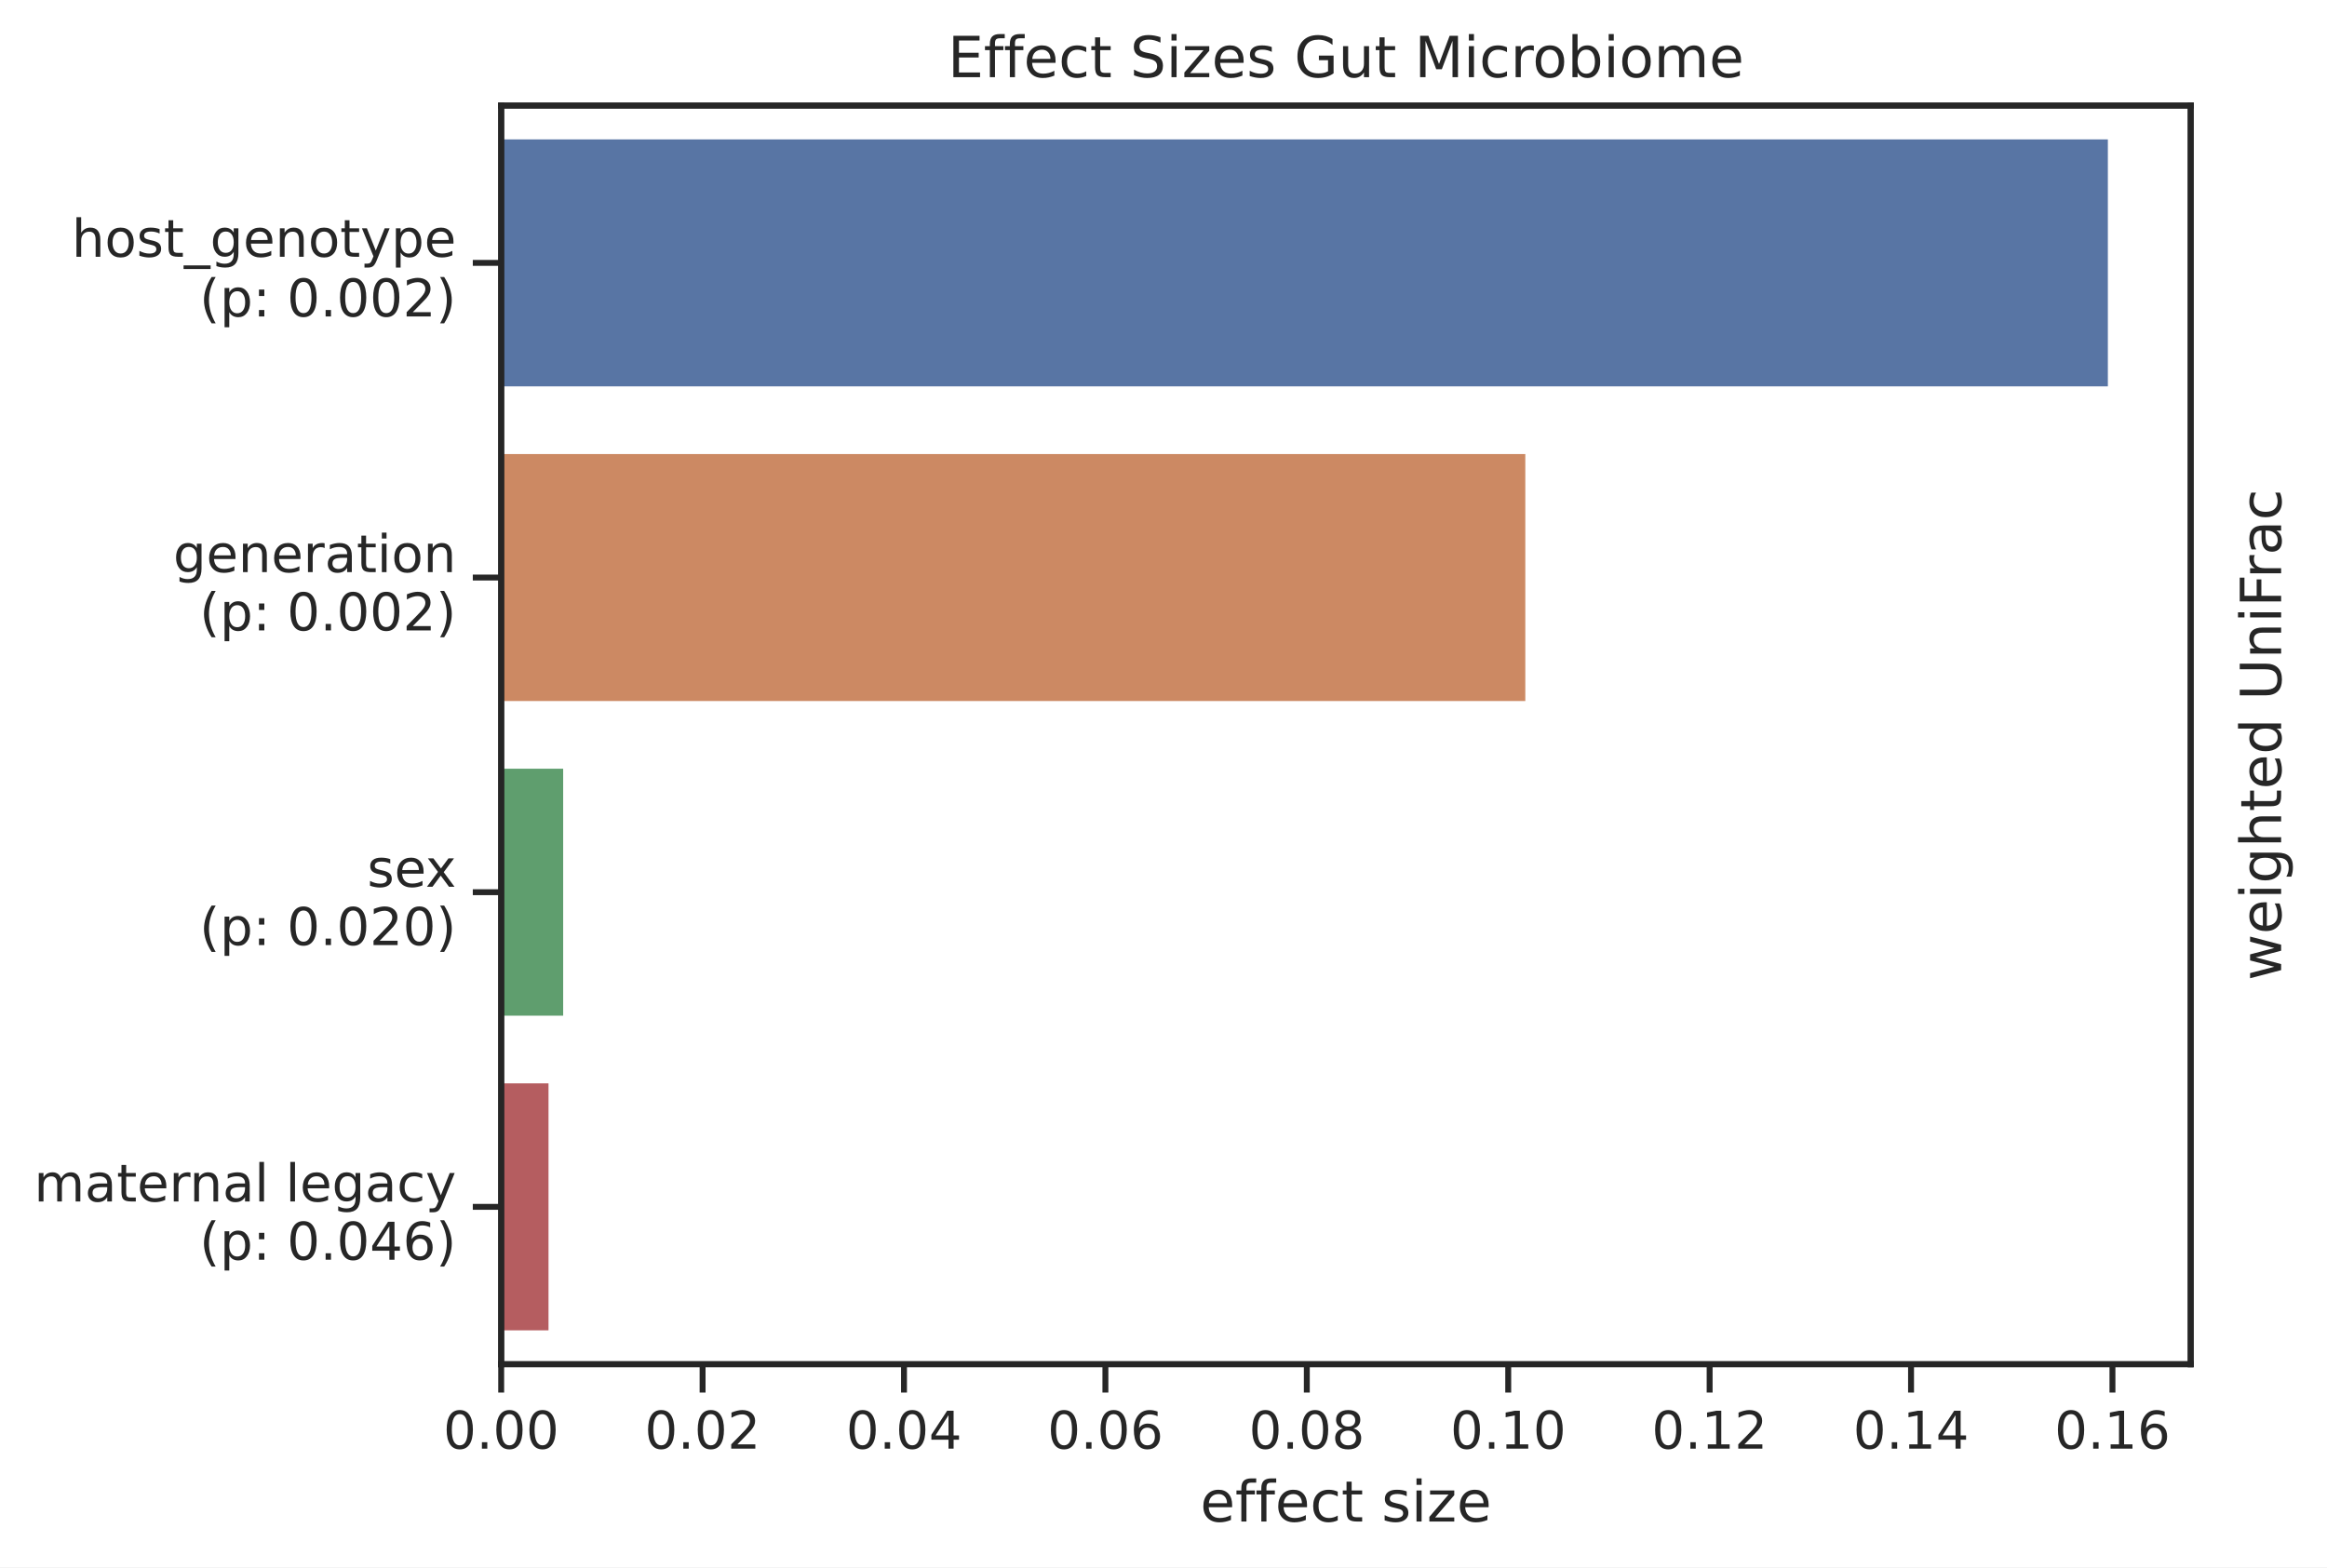
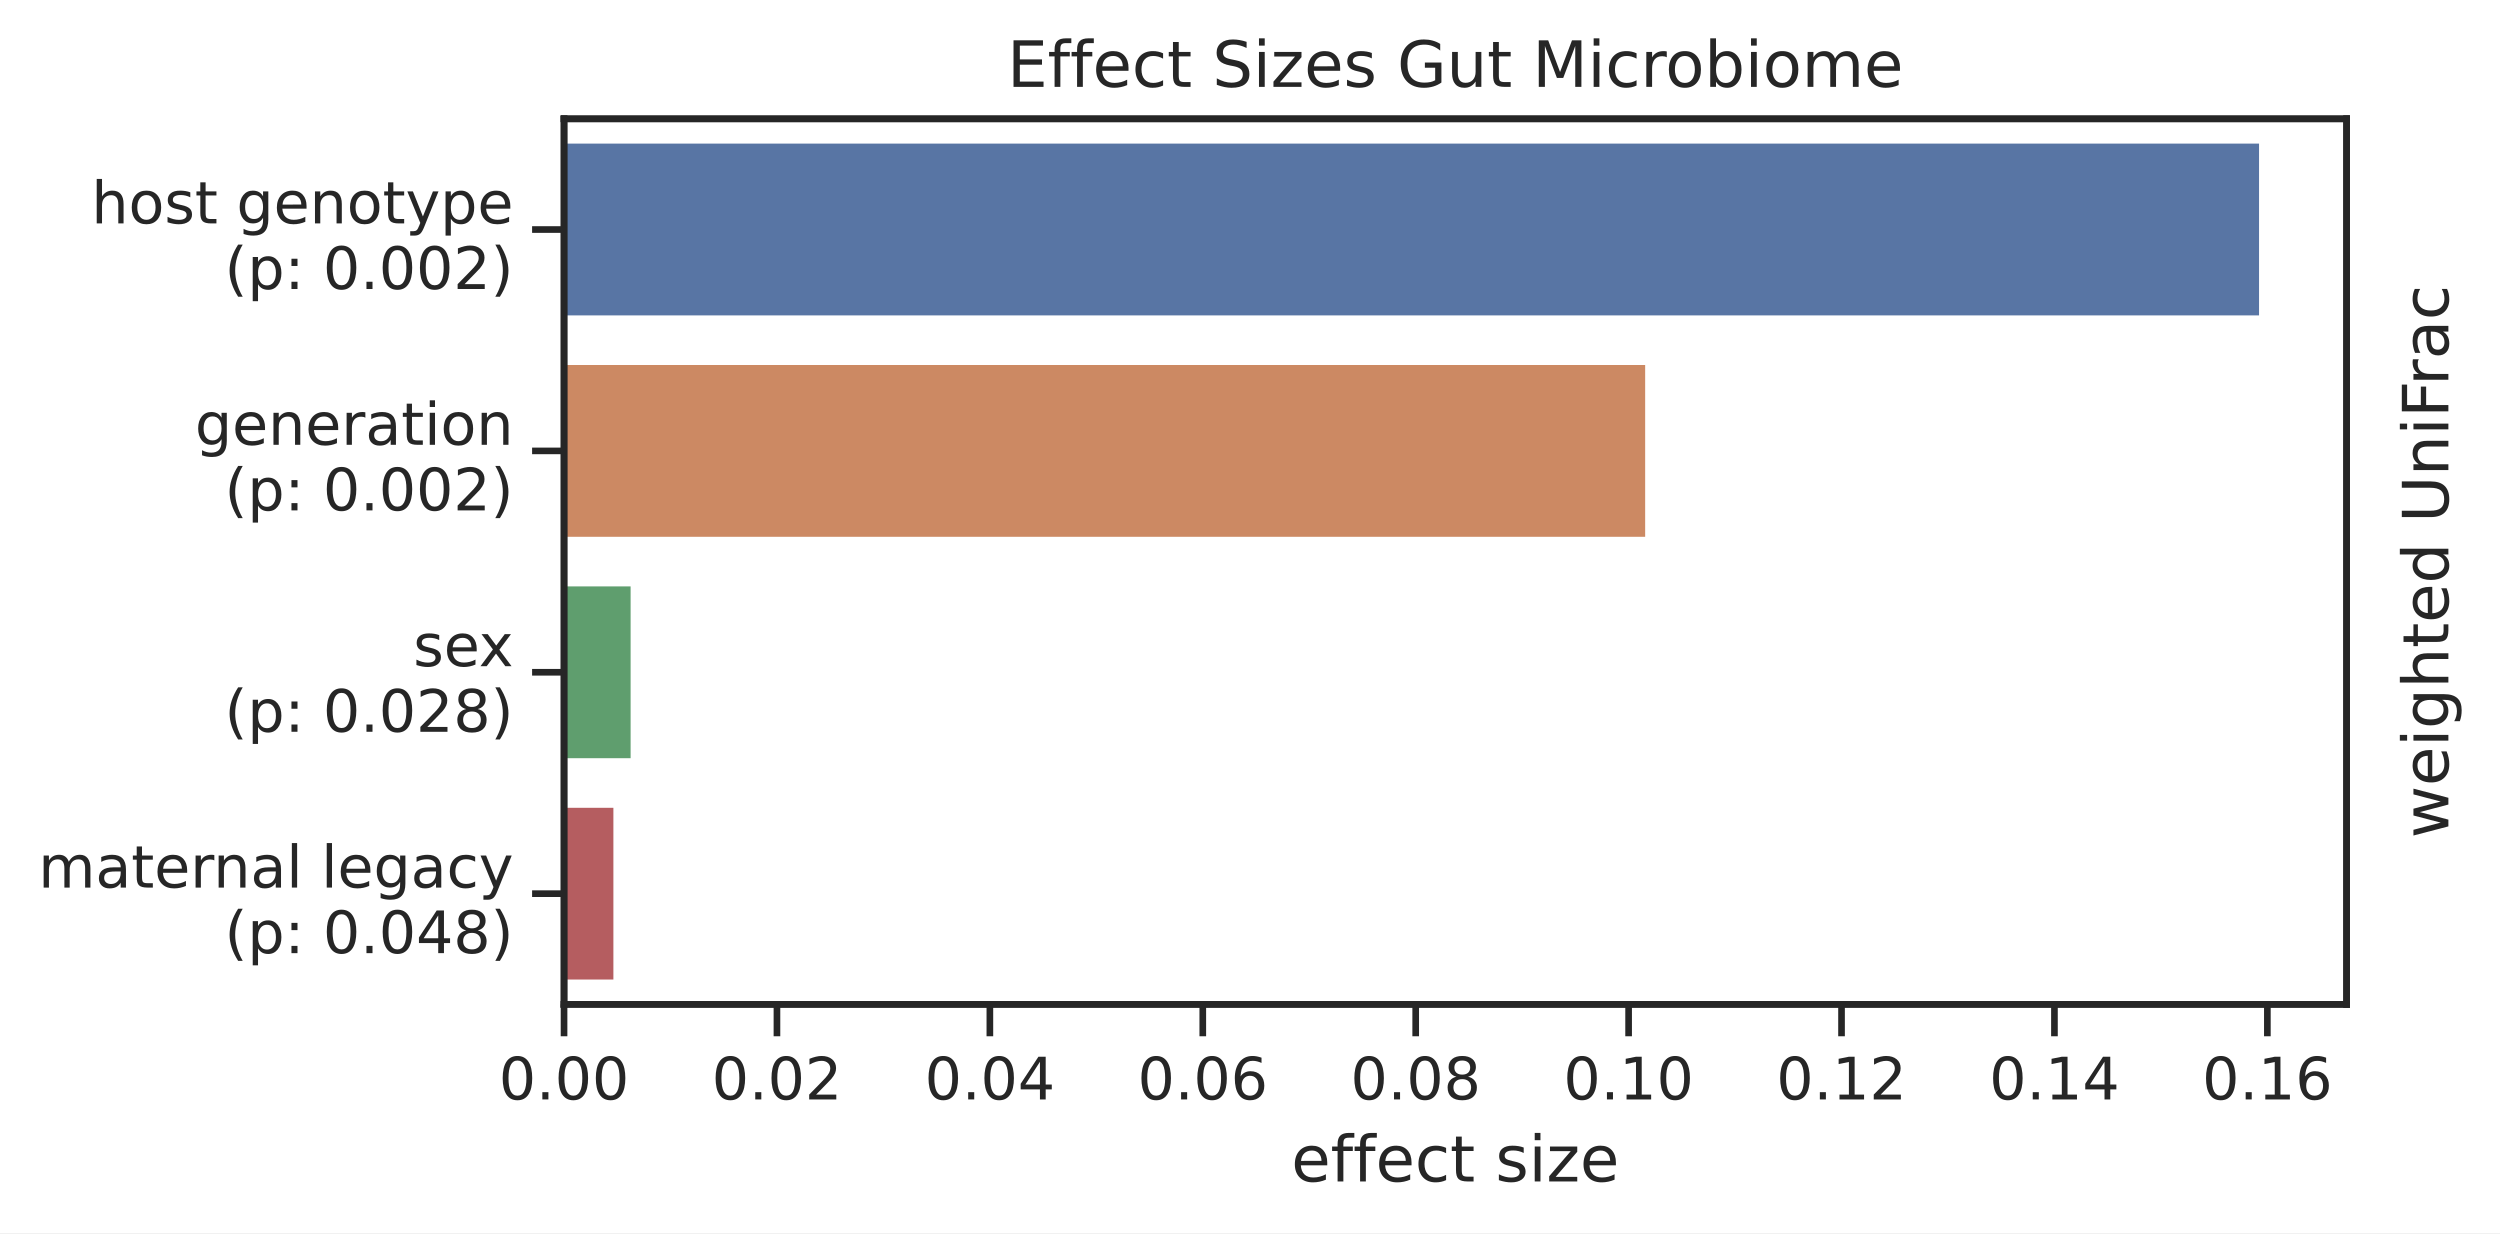
- <svg xmlns="http://www.w3.org/2000/svg" xmlns:xlink="http://www.w3.org/1999/xlink" width="491.871pt" height="331.39pt" viewBox="0 0 491.871 331.39" version="1.1">
+ <svg xmlns="http://www.w3.org/2000/svg" xmlns:xlink="http://www.w3.org/1999/xlink" width="469.551pt" height="231.598pt" viewBox="0 0 469.551 231.598" version="1.1">
  <defs>
    <style type="text/css">*{stroke-linejoin: round; stroke-linecap: butt}</style>
  </defs>
  <g id="figure_1">
    <g id="patch_1">
-       <path d="M 0 331.39  L 491.871 331.39  L 491.871 0  L 0 0  z " style="fill: #ffffff" />
+       <path d="M 0 231.598  L 469.551 231.598  L 469.551 -0  L 0 -0  z " style="fill: #ffffff" />
    </g>
    <g id="axes_1">
      <g id="patch_2">
-         <path d="M 105.938 288.43  L 463.058 288.43  L 463.058 22.318  L 105.938 22.318  z " style="fill: #ffffff" />
+         <path d="M 105.938 188.638  L 440.738 188.638  L 440.738 22.318  L 105.938 22.318  z " style="fill: #ffffff" />
      </g>
      <g id="matplotlib.axis_1">
        <g id="xtick_1">
          <g id="line2d_1">
            <defs>
-               <path id="m52e7304190" d="M 0 0  L 0 6  " style="stroke: #262626; stroke-width: 1.25" />
+               <path id="mc410440648" d="M 0 0  L 0 6  " style="stroke: #262626; stroke-width: 1.25" />
            </defs>
            <g>
-               <use xlink:href="#m52e7304190" x="105.938" y="288.43" style="fill: #262626; stroke: #262626; stroke-width: 1.25" />
+               <use xlink:href="#mc410440648" x="105.938" y="188.638" style="fill: #262626; stroke: #262626; stroke-width: 1.25" />
            </g>
          </g>
          <g id="text_1">
-             <g style="fill: #262626" transform="translate(93.69141 306.2884)scale(0.11 -0.11)">
+             <g style="fill: #262626" transform="translate(93.69141 206.4964)scale(0.11 -0.11)">
              <defs>
                <path id="DejaVuSans-30" d="M 2034 4250  Q 1547 4250 1301 3770  Q 1056 3291 1056 2328  Q 1056 1369 1301 889  Q 1547 409 2034 409  Q 2525 409 2770 889  Q 3016 1369 3016 2328  Q 3016 3291 2770 3770  Q 2525 4250 2034 4250  z M 2034 4750  Q 2819 4750 3233 4129  Q 3647 3509 3647 2328  Q 3647 1150 3233 529  Q 2819 -91 2034 -91  Q 1250 -91 836 529  Q 422 1150 422 2328  Q 422 3509 836 4129  Q 1250 4750 2034 4750  z " transform="scale(0.015625)" />
                <path id="DejaVuSans-2e" d="M 684 794  L 1344 794  L 1344 0  L 684 0  L 684 794  z " transform="scale(0.015625)" />
              </defs>
              <use xlink:href="#DejaVuSans-30" />
              <use xlink:href="#DejaVuSans-2e" x="63.623" />
              <use xlink:href="#DejaVuSans-30" x="95.41" />
              <use xlink:href="#DejaVuSans-30" x="159.033" />
            </g>
          </g>
        </g>
        <g id="xtick_2">
          <g id="line2d_2">
            <g>
-               <use xlink:href="#m52e7304190" x="148.51" y="288.43" style="fill: #262626; stroke: #262626; stroke-width: 1.25" />
+               <use xlink:href="#mc410440648" x="145.927" y="188.638" style="fill: #262626; stroke: #262626; stroke-width: 1.25" />
            </g>
          </g>
          <g id="text_2">
-             <g style="fill: #262626" transform="translate(136.2644 306.2884)scale(0.11 -0.11)">
+             <g style="fill: #262626" transform="translate(133.6812 206.4964)scale(0.11 -0.11)">
              <defs>
                <path id="DejaVuSans-32" d="M 1228 531  L 3431 531  L 3431 0  L 469 0  L 469 531  Q 828 903 1448 1529  Q 2069 2156 2228 2338  Q 2531 2678 2651 2914  Q 2772 3150 2772 3378  Q 2772 3750 2511 3984  Q 2250 4219 1831 4219  Q 1534 4219 1204 4116  Q 875 4013 500 3803  L 500 4441  Q 881 4594 1212 4672  Q 1544 4750 1819 4750  Q 2544 4750 2975 4387  Q 3406 4025 3406 3419  Q 3406 3131 3298 2873  Q 3191 2616 2906 2266  Q 2828 2175 2409 1742  Q 1991 1309 1228 531  z " transform="scale(0.015625)" />
              </defs>
              <use xlink:href="#DejaVuSans-30" />
              <use xlink:href="#DejaVuSans-2e" x="63.623" />
              <use xlink:href="#DejaVuSans-30" x="95.41" />
              <use xlink:href="#DejaVuSans-32" x="159.033" />
            </g>
          </g>
        </g>
        <g id="xtick_3">
          <g id="line2d_3">
            <g>
-               <use xlink:href="#m52e7304190" x="191.083" y="288.43" style="fill: #262626; stroke: #262626; stroke-width: 1.25" />
+               <use xlink:href="#mc410440648" x="185.917" y="188.638" style="fill: #262626; stroke: #262626; stroke-width: 1.25" />
            </g>
          </g>
          <g id="text_3">
-             <g style="fill: #262626" transform="translate(178.8374 306.2884)scale(0.11 -0.11)">
+             <g style="fill: #262626" transform="translate(173.6711 206.4964)scale(0.11 -0.11)">
              <defs>
                <path id="DejaVuSans-34" d="M 2419 4116  L 825 1625  L 2419 1625  L 2419 4116  z M 2253 4666  L 3047 4666  L 3047 1625  L 3713 1625  L 3713 1100  L 3047 1100  L 3047 0  L 2419 0  L 2419 1100  L 313 1100  L 313 1709  L 2253 4666  z " transform="scale(0.015625)" />
              </defs>
              <use xlink:href="#DejaVuSans-30" />
              <use xlink:href="#DejaVuSans-2e" x="63.623" />
              <use xlink:href="#DejaVuSans-30" x="95.41" />
              <use xlink:href="#DejaVuSans-34" x="159.033" />
            </g>
          </g>
        </g>
        <g id="xtick_4">
          <g id="line2d_4">
            <g>
-               <use xlink:href="#m52e7304190" x="233.656" y="288.43" style="fill: #262626; stroke: #262626; stroke-width: 1.25" />
+               <use xlink:href="#mc410440648" x="225.907" y="188.638" style="fill: #262626; stroke: #262626; stroke-width: 1.25" />
            </g>
          </g>
          <g id="text_4">
-             <g style="fill: #262626" transform="translate(221.4103 306.2884)scale(0.11 -0.11)">
+             <g style="fill: #262626" transform="translate(213.6609 206.4964)scale(0.11 -0.11)">
              <defs>
                <path id="DejaVuSans-36" d="M 2113 2584  Q 1688 2584 1439 2293  Q 1191 2003 1191 1497  Q 1191 994 1439 701  Q 1688 409 2113 409  Q 2538 409 2786 701  Q 3034 994 3034 1497  Q 3034 2003 2786 2293  Q 2538 2584 2113 2584  z M 3366 4563  L 3366 3988  Q 3128 4100 2886 4159  Q 2644 4219 2406 4219  Q 1781 4219 1451 3797  Q 1122 3375 1075 2522  Q 1259 2794 1537 2939  Q 1816 3084 2150 3084  Q 2853 3084 3261 2657  Q 3669 2231 3669 1497  Q 3669 778 3244 343  Q 2819 -91 2113 -91  Q 1303 -91 875 529  Q 447 1150 447 2328  Q 447 3434 972 4092  Q 1497 4750 2381 4750  Q 2619 4750 2861 4703  Q 3103 4656 3366 4563  z " transform="scale(0.015625)" />
              </defs>
              <use xlink:href="#DejaVuSans-30" />
              <use xlink:href="#DejaVuSans-2e" x="63.623" />
              <use xlink:href="#DejaVuSans-30" x="95.41" />
              <use xlink:href="#DejaVuSans-36" x="159.033" />
            </g>
          </g>
        </g>
        <g id="xtick_5">
          <g id="line2d_5">
            <g>
-               <use xlink:href="#m52e7304190" x="276.229" y="288.43" style="fill: #262626; stroke: #262626; stroke-width: 1.25" />
+               <use xlink:href="#mc410440648" x="265.897" y="188.638" style="fill: #262626; stroke: #262626; stroke-width: 1.25" />
            </g>
          </g>
          <g id="text_5">
-             <g style="fill: #262626" transform="translate(263.9833 306.2884)scale(0.11 -0.11)">
+             <g style="fill: #262626" transform="translate(253.6508 206.4964)scale(0.11 -0.11)">
              <defs>
                <path id="DejaVuSans-38" d="M 2034 2216  Q 1584 2216 1326 1975  Q 1069 1734 1069 1313  Q 1069 891 1326 650  Q 1584 409 2034 409  Q 2484 409 2743 651  Q 3003 894 3003 1313  Q 3003 1734 2745 1975  Q 2488 2216 2034 2216  z M 1403 2484  Q 997 2584 770 2862  Q 544 3141 544 3541  Q 544 4100 942 4425  Q 1341 4750 2034 4750  Q 2731 4750 3128 4425  Q 3525 4100 3525 3541  Q 3525 3141 3298 2862  Q 3072 2584 2669 2484  Q 3125 2378 3379 2068  Q 3634 1759 3634 1313  Q 3634 634 3220 271  Q 2806 -91 2034 -91  Q 1263 -91 848 271  Q 434 634 434 1313  Q 434 1759 690 2068  Q 947 2378 1403 2484  z M 1172 3481  Q 1172 3119 1398 2916  Q 1625 2713 2034 2713  Q 2441 2713 2670 2916  Q 2900 3119 2900 3481  Q 2900 3844 2670 4047  Q 2441 4250 2034 4250  Q 1625 4250 1398 4047  Q 1172 3844 1172 3481  z " transform="scale(0.015625)" />
              </defs>
              <use xlink:href="#DejaVuSans-30" />
              <use xlink:href="#DejaVuSans-2e" x="63.623" />
              <use xlink:href="#DejaVuSans-30" x="95.41" />
              <use xlink:href="#DejaVuSans-38" x="159.033" />
            </g>
          </g>
        </g>
        <g id="xtick_6">
          <g id="line2d_6">
            <g>
-               <use xlink:href="#m52e7304190" x="318.802" y="288.43" style="fill: #262626; stroke: #262626; stroke-width: 1.25" />
+               <use xlink:href="#mc410440648" x="305.887" y="188.638" style="fill: #262626; stroke: #262626; stroke-width: 1.25" />
            </g>
          </g>
          <g id="text_6">
-             <g style="fill: #262626" transform="translate(306.5563 306.2884)scale(0.11 -0.11)">
+             <g style="fill: #262626" transform="translate(293.6406 206.4964)scale(0.11 -0.11)">
              <defs>
                <path id="DejaVuSans-31" d="M 794 531  L 1825 531  L 1825 4091  L 703 3866  L 703 4441  L 1819 4666  L 2450 4666  L 2450 531  L 3481 531  L 3481 0  L 794 0  L 794 531  z " transform="scale(0.015625)" />
              </defs>
              <use xlink:href="#DejaVuSans-30" />
              <use xlink:href="#DejaVuSans-2e" x="63.623" />
              <use xlink:href="#DejaVuSans-31" x="95.41" />
              <use xlink:href="#DejaVuSans-30" x="159.033" />
            </g>
          </g>
        </g>
        <g id="xtick_7">
          <g id="line2d_7">
            <g>
-               <use xlink:href="#m52e7304190" x="361.375" y="288.43" style="fill: #262626; stroke: #262626; stroke-width: 1.25" />
+               <use xlink:href="#mc410440648" x="345.877" y="188.638" style="fill: #262626; stroke: #262626; stroke-width: 1.25" />
            </g>
          </g>
          <g id="text_7">
-             <g style="fill: #262626" transform="translate(349.1293 306.2884)scale(0.11 -0.11)">
+             <g style="fill: #262626" transform="translate(333.6305 206.4964)scale(0.11 -0.11)">
              <use xlink:href="#DejaVuSans-30" />
              <use xlink:href="#DejaVuSans-2e" x="63.623" />
              <use xlink:href="#DejaVuSans-31" x="95.41" />
              <use xlink:href="#DejaVuSans-32" x="159.033" />
            </g>
          </g>
        </g>
        <g id="xtick_8">
          <g id="line2d_8">
            <g>
-               <use xlink:href="#m52e7304190" x="403.948" y="288.43" style="fill: #262626; stroke: #262626; stroke-width: 1.25" />
+               <use xlink:href="#mc410440648" x="385.866" y="188.638" style="fill: #262626; stroke: #262626; stroke-width: 1.25" />
            </g>
          </g>
          <g id="text_8">
-             <g style="fill: #262626" transform="translate(391.7022 306.2884)scale(0.11 -0.11)">
+             <g style="fill: #262626" transform="translate(373.6203 206.4964)scale(0.11 -0.11)">
              <use xlink:href="#DejaVuSans-30" />
              <use xlink:href="#DejaVuSans-2e" x="63.623" />
              <use xlink:href="#DejaVuSans-31" x="95.41" />
              <use xlink:href="#DejaVuSans-34" x="159.033" />
            </g>
          </g>
        </g>
        <g id="xtick_9">
          <g id="line2d_9">
            <g>
-               <use xlink:href="#m52e7304190" x="446.521" y="288.43" style="fill: #262626; stroke: #262626; stroke-width: 1.25" />
+               <use xlink:href="#mc410440648" x="425.856" y="188.638" style="fill: #262626; stroke: #262626; stroke-width: 1.25" />
            </g>
          </g>
          <g id="text_9">
-             <g style="fill: #262626" transform="translate(434.2752 306.2884)scale(0.11 -0.11)">
+             <g style="fill: #262626" transform="translate(413.6102 206.4964)scale(0.11 -0.11)">
              <use xlink:href="#DejaVuSans-30" />
              <use xlink:href="#DejaVuSans-2e" x="63.623" />
              <use xlink:href="#DejaVuSans-31" x="95.41" />
              <use xlink:href="#DejaVuSans-36" x="159.033" />
            </g>
          </g>
        </g>
        <g id="text_10">
-           <g style="fill: #262626" transform="translate(253.6978 321.6942)scale(0.12 -0.12)">
+           <g style="fill: #262626" transform="translate(242.5378 221.9022)scale(0.12 -0.12)">
            <defs>
              <path id="DejaVuSans-65" d="M 3597 1894  L 3597 1613  L 953 1613  Q 991 1019 1311 708  Q 1631 397 2203 397  Q 2534 397 2845 478  Q 3156 559 3463 722  L 3463 178  Q 3153 47 2828 -22  Q 2503 -91 2169 -91  Q 1331 -91 842 396  Q 353 884 353 1716  Q 353 2575 817 3079  Q 1281 3584 2069 3584  Q 2775 3584 3186 3129  Q 3597 2675 3597 1894  z M 3022 2063  Q 3016 2534 2758 2815  Q 2500 3097 2075 3097  Q 1594 3097 1305 2825  Q 1016 2553 972 2059  L 3022 2063  z " transform="scale(0.015625)" />
              <path id="DejaVuSans-66" d="M 2375 4863  L 2375 4384  L 1825 4384  Q 1516 4384 1395 4259  Q 1275 4134 1275 3809  L 1275 3500  L 2222 3500  L 2222 3053  L 1275 3053  L 1275 0  L 697 0  L 697 3053  L 147 3053  L 147 3500  L 697 3500  L 697 3744  Q 697 4328 969 4595  Q 1241 4863 1831 4863  L 2375 4863  z " transform="scale(0.015625)" />
              <path id="DejaVuSans-63" d="M 3122 3366  L 3122 2828  Q 2878 2963 2633 3030  Q 2388 3097 2138 3097  Q 1578 3097 1268 2742  Q 959 2388 959 1747  Q 959 1106 1268 751  Q 1578 397 2138 397  Q 2388 397 2633 464  Q 2878 531 3122 666  L 3122 134  Q 2881 22 2623 -34  Q 2366 -91 2075 -91  Q 1284 -91 818 406  Q 353 903 353 1747  Q 353 2603 823 3093  Q 1294 3584 2113 3584  Q 2378 3584 2631 3529  Q 2884 3475 3122 3366  z " transform="scale(0.015625)" />
              <path id="DejaVuSans-74" d="M 1172 4494  L 1172 3500  L 2356 3500  L 2356 3053  L 1172 3053  L 1172 1153  Q 1172 725 1289 603  Q 1406 481 1766 481  L 2356 481  L 2356 0  L 1766 0  Q 1100 0 847 248  Q 594 497 594 1153  L 594 3053  L 172 3053  L 172 3500  L 594 3500  L 594 4494  L 1172 4494  z " transform="scale(0.015625)" />
              <path id="DejaVuSans-20" transform="scale(0.015625)" />
              <path id="DejaVuSans-73" d="M 2834 3397  L 2834 2853  Q 2591 2978 2328 3040  Q 2066 3103 1784 3103  Q 1356 3103 1142 2972  Q 928 2841 928 2578  Q 928 2378 1081 2264  Q 1234 2150 1697 2047  L 1894 2003  Q 2506 1872 2764 1633  Q 3022 1394 3022 966  Q 3022 478 2636 193  Q 2250 -91 1575 -91  Q 1294 -91 989 -36  Q 684 19 347 128  L 347 722  Q 666 556 975 473  Q 1284 391 1588 391  Q 1994 391 2212 530  Q 2431 669 2431 922  Q 2431 1156 2273 1281  Q 2116 1406 1581 1522  L 1381 1569  Q 847 1681 609 1914  Q 372 2147 372 2553  Q 372 3047 722 3315  Q 1072 3584 1716 3584  Q 2034 3584 2315 3537  Q 2597 3491 2834 3397  z " transform="scale(0.015625)" />
              <path id="DejaVuSans-69" d="M 603 3500  L 1178 3500  L 1178 0  L 603 0  L 603 3500  z M 603 4863  L 1178 4863  L 1178 4134  L 603 4134  L 603 4863  z " transform="scale(0.015625)" />
              <path id="DejaVuSans-7a" d="M 353 3500  L 3084 3500  L 3084 2975  L 922 459  L 3084 459  L 3084 0  L 275 0  L 275 525  L 2438 3041  L 353 3041  L 353 3500  z " transform="scale(0.015625)" />
            </defs>
            <use xlink:href="#DejaVuSans-65" />
            <use xlink:href="#DejaVuSans-66" x="61.523" />
            <use xlink:href="#DejaVuSans-66" x="96.729" />
            <use xlink:href="#DejaVuSans-65" x="131.934" />
            <use xlink:href="#DejaVuSans-63" x="193.457" />
            <use xlink:href="#DejaVuSans-74" x="248.438" />
            <use xlink:href="#DejaVuSans-20" x="287.646" />
            <use xlink:href="#DejaVuSans-73" x="319.434" />
            <use xlink:href="#DejaVuSans-69" x="371.533" />
            <use xlink:href="#DejaVuSans-7a" x="399.316" />
            <use xlink:href="#DejaVuSans-65" x="451.807" />
          </g>
        </g>
      </g>
      <g id="matplotlib.axis_2">
        <g id="ytick_1">
          <g id="line2d_10">
            <defs>
-               <path id="me3b81d785f" d="M 0 0  L -6 0  " style="stroke: #262626; stroke-width: 1.25" />
+               <path id="mcc840359fb" d="M 0 0  L -6 0  " style="stroke: #262626; stroke-width: 1.25" />
            </defs>
            <g>
-               <use xlink:href="#me3b81d785f" x="105.938" y="55.582" style="fill: #262626; stroke: #262626; stroke-width: 1.25" />
+               <use xlink:href="#mcc840359fb" x="105.938" y="43.108" style="fill: #262626; stroke: #262626; stroke-width: 1.25" />
            </g>
          </g>
          <g id="text_11">
-             <g style="fill: #262626" transform="translate(15.16469 54.28533)scale(0.11 -0.11)">
+             <g style="fill: #262626" transform="translate(17.16875 41.9643)scale(0.11 -0.11)">
              <defs>
                <path id="DejaVuSans-68" d="M 3513 2113  L 3513 0  L 2938 0  L 2938 2094  Q 2938 2591 2744 2837  Q 2550 3084 2163 3084  Q 1697 3084 1428 2787  Q 1159 2491 1159 1978  L 1159 0  L 581 0  L 581 4863  L 1159 4863  L 1159 2956  Q 1366 3272 1645 3428  Q 1925 3584 2291 3584  Q 2894 3584 3203 3211  Q 3513 2838 3513 2113  z " transform="scale(0.015625)" />
                <path id="DejaVuSans-6f" d="M 1959 3097  Q 1497 3097 1228 2736  Q 959 2375 959 1747  Q 959 1119 1226 758  Q 1494 397 1959 397  Q 2419 397 2687 759  Q 2956 1122 2956 1747  Q 2956 2369 2687 2733  Q 2419 3097 1959 3097  z M 1959 3584  Q 2709 3584 3137 3096  Q 3566 2609 3566 1747  Q 3566 888 3137 398  Q 2709 -91 1959 -91  Q 1206 -91 779 398  Q 353 888 353 1747  Q 353 2609 779 3096  Q 1206 3584 1959 3584  z " transform="scale(0.015625)" />
-                 <path id="DejaVuSans-5f" d="M 3263 -1063  L 3263 -1509  L -63 -1509  L -63 -1063  L 3263 -1063  z " transform="scale(0.015625)" />
                <path id="DejaVuSans-67" d="M 2906 1791  Q 2906 2416 2648 2759  Q 2391 3103 1925 3103  Q 1463 3103 1205 2759  Q 947 2416 947 1791  Q 947 1169 1205 825  Q 1463 481 1925 481  Q 2391 481 2648 825  Q 2906 1169 2906 1791  z M 3481 434  Q 3481 -459 3084 -895  Q 2688 -1331 1869 -1331  Q 1566 -1331 1297 -1286  Q 1028 -1241 775 -1147  L 775 -588  Q 1028 -725 1275 -790  Q 1522 -856 1778 -856  Q 2344 -856 2625 -561  Q 2906 -266 2906 331  L 2906 616  Q 2728 306 2450 153  Q 2172 0 1784 0  Q 1141 0 747 490  Q 353 981 353 1791  Q 353 2603 747 3093  Q 1141 3584 1784 3584  Q 2172 3584 2450 3431  Q 2728 3278 2906 2969  L 2906 3500  L 3481 3500  L 3481 434  z " transform="scale(0.015625)" />
                <path id="DejaVuSans-6e" d="M 3513 2113  L 3513 0  L 2938 0  L 2938 2094  Q 2938 2591 2744 2837  Q 2550 3084 2163 3084  Q 1697 3084 1428 2787  Q 1159 2491 1159 1978  L 1159 0  L 581 0  L 581 3500  L 1159 3500  L 1159 2956  Q 1366 3272 1645 3428  Q 1925 3584 2291 3584  Q 2894 3584 3203 3211  Q 3513 2838 3513 2113  z " transform="scale(0.015625)" />
                <path id="DejaVuSans-79" d="M 2059 -325  Q 1816 -950 1584 -1140  Q 1353 -1331 966 -1331  L 506 -1331  L 506 -850  L 844 -850  Q 1081 -850 1212 -737  Q 1344 -625 1503 -206  L 1606 56  L 191 3500  L 800 3500  L 1894 763  L 2988 3500  L 3597 3500  L 2059 -325  z " transform="scale(0.015625)" />
                <path id="DejaVuSans-70" d="M 1159 525  L 1159 -1331  L 581 -1331  L 581 3500  L 1159 3500  L 1159 2969  Q 1341 3281 1617 3432  Q 1894 3584 2278 3584  Q 2916 3584 3314 3078  Q 3713 2572 3713 1747  Q 3713 922 3314 415  Q 2916 -91 2278 -91  Q 1894 -91 1617 61  Q 1341 213 1159 525  z M 3116 1747  Q 3116 2381 2855 2742  Q 2594 3103 2138 3103  Q 1681 3103 1420 2742  Q 1159 2381 1159 1747  Q 1159 1113 1420 752  Q 1681 391 2138 391  Q 2594 391 2855 752  Q 3116 1113 3116 1747  z " transform="scale(0.015625)" />
              </defs>
              <use xlink:href="#DejaVuSans-68" />
              <use xlink:href="#DejaVuSans-6f" x="63.379" />
              <use xlink:href="#DejaVuSans-73" x="124.561" />
              <use xlink:href="#DejaVuSans-74" x="176.66" />
-               <use xlink:href="#DejaVuSans-5f" x="215.869" />
-               <use xlink:href="#DejaVuSans-67" x="265.869" />
-               <use xlink:href="#DejaVuSans-65" x="329.346" />
-               <use xlink:href="#DejaVuSans-6e" x="390.869" />
-               <use xlink:href="#DejaVuSans-6f" x="454.248" />
-               <use xlink:href="#DejaVuSans-74" x="515.43" />
-               <use xlink:href="#DejaVuSans-79" x="554.639" />
-               <use xlink:href="#DejaVuSans-70" x="613.818" />
-               <use xlink:href="#DejaVuSans-65" x="677.295" />
-             </g>
-             <g style="fill: #262626" transform="translate(42.17828 66.90886)scale(0.11 -0.11)">
+               <use xlink:href="#DejaVuSans-20" x="215.869" />
+               <use xlink:href="#DejaVuSans-67" x="247.656" />
+               <use xlink:href="#DejaVuSans-65" x="311.133" />
+               <use xlink:href="#DejaVuSans-6e" x="372.656" />
+               <use xlink:href="#DejaVuSans-6f" x="436.035" />
+               <use xlink:href="#DejaVuSans-74" x="497.217" />
+               <use xlink:href="#DejaVuSans-79" x="536.426" />
+               <use xlink:href="#DejaVuSans-70" x="595.605" />
+               <use xlink:href="#DejaVuSans-65" x="659.082" />
+             </g>
+             <g style="fill: #262626" transform="translate(42.17828 54.28189)scale(0.11 -0.11)">
              <defs>
                <path id="DejaVuSans-28" d="M 1984 4856  Q 1566 4138 1362 3434  Q 1159 2731 1159 2009  Q 1159 1288 1364 580  Q 1569 -128 1984 -844  L 1484 -844  Q 1016 -109 783 600  Q 550 1309 550 2009  Q 550 2706 781 3412  Q 1013 4119 1484 4856  L 1984 4856  z " transform="scale(0.015625)" />
                <path id="DejaVuSans-3a" d="M 750 794  L 1409 794  L 1409 0  L 750 0  L 750 794  z M 750 3309  L 1409 3309  L 1409 2516  L 750 2516  L 750 3309  z " transform="scale(0.015625)" />
                <path id="DejaVuSans-29" d="M 513 4856  L 1013 4856  Q 1481 4119 1714 3412  Q 1947 2706 1947 2009  Q 1947 1309 1714 600  Q 1481 -109 1013 -844  L 513 -844  Q 928 -128 1133 580  Q 1338 1288 1338 2009  Q 1338 2731 1133 3434  Q 928 4138 513 4856  z " transform="scale(0.015625)" />
              </defs>
              <use xlink:href="#DejaVuSans-28" />
              <use xlink:href="#DejaVuSans-70" x="39.014" />
              <use xlink:href="#DejaVuSans-3a" x="102.49" />
              <use xlink:href="#DejaVuSans-20" x="136.182" />
              <use xlink:href="#DejaVuSans-30" x="167.969" />
              <use xlink:href="#DejaVuSans-2e" x="231.592" />
              <use xlink:href="#DejaVuSans-30" x="263.379" />
              <use xlink:href="#DejaVuSans-30" x="327.002" />
              <use xlink:href="#DejaVuSans-32" x="390.625" />
              <use xlink:href="#DejaVuSans-29" x="454.248" />
            </g>
          </g>
        </g>
        <g id="ytick_2">
          <g id="line2d_11">
            <g>
-               <use xlink:href="#me3b81d785f" x="105.938" y="122.11" style="fill: #262626; stroke: #262626; stroke-width: 1.25" />
+               <use xlink:href="#mcc840359fb" x="105.938" y="84.688" style="fill: #262626; stroke: #262626; stroke-width: 1.25" />
            </g>
          </g>
          <g id="text_12">
-             <g style="fill: #262626" transform="translate(36.61297 120.9663)scale(0.11 -0.11)">
+             <g style="fill: #262626" transform="translate(36.61297 83.5443)scale(0.11 -0.11)">
              <defs>
                <path id="DejaVuSans-72" d="M 2631 2963  Q 2534 3019 2420 3045  Q 2306 3072 2169 3072  Q 1681 3072 1420 2755  Q 1159 2438 1159 1844  L 1159 0  L 581 0  L 581 3500  L 1159 3500  L 1159 2956  Q 1341 3275 1631 3429  Q 1922 3584 2338 3584  Q 2397 3584 2469 3576  Q 2541 3569 2628 3553  L 2631 2963  z " transform="scale(0.015625)" />
                <path id="DejaVuSans-61" d="M 2194 1759  Q 1497 1759 1228 1600  Q 959 1441 959 1056  Q 959 750 1161 570  Q 1363 391 1709 391  Q 2188 391 2477 730  Q 2766 1069 2766 1631  L 2766 1759  L 2194 1759  z M 3341 1997  L 3341 0  L 2766 0  L 2766 531  Q 2569 213 2275 61  Q 1981 -91 1556 -91  Q 1019 -91 701 211  Q 384 513 384 1019  Q 384 1609 779 1909  Q 1175 2209 1959 2209  L 2766 2209  L 2766 2266  Q 2766 2663 2505 2880  Q 2244 3097 1772 3097  Q 1472 3097 1187 3025  Q 903 2953 641 2809  L 641 3341  Q 956 3463 1253 3523  Q 1550 3584 1831 3584  Q 2591 3584 2966 3190  Q 3341 2797 3341 1997  z " transform="scale(0.015625)" />
              </defs>
              <use xlink:href="#DejaVuSans-67" />
              <use xlink:href="#DejaVuSans-65" x="63.477" />
              <use xlink:href="#DejaVuSans-6e" x="125" />
              <use xlink:href="#DejaVuSans-65" x="188.379" />
              <use xlink:href="#DejaVuSans-72" x="249.902" />
              <use xlink:href="#DejaVuSans-61" x="291.016" />
              <use xlink:href="#DejaVuSans-74" x="352.295" />
              <use xlink:href="#DejaVuSans-69" x="391.504" />
              <use xlink:href="#DejaVuSans-6f" x="419.287" />
              <use xlink:href="#DejaVuSans-6e" x="480.469" />
            </g>
-             <g style="fill: #262626" transform="translate(42.17828 133.2839)scale(0.11 -0.11)">
+             <g style="fill: #262626" transform="translate(42.17828 95.86189)scale(0.11 -0.11)">
              <use xlink:href="#DejaVuSans-28" />
              <use xlink:href="#DejaVuSans-70" x="39.014" />
              <use xlink:href="#DejaVuSans-3a" x="102.49" />
              <use xlink:href="#DejaVuSans-20" x="136.182" />
              <use xlink:href="#DejaVuSans-30" x="167.969" />
              <use xlink:href="#DejaVuSans-2e" x="231.592" />
              <use xlink:href="#DejaVuSans-30" x="263.379" />
              <use xlink:href="#DejaVuSans-30" x="327.002" />
              <use xlink:href="#DejaVuSans-32" x="390.625" />
              <use xlink:href="#DejaVuSans-29" x="454.248" />
            </g>
          </g>
        </g>
        <g id="ytick_3">
          <g id="line2d_12">
            <g>
-               <use xlink:href="#me3b81d785f" x="105.938" y="188.638" style="fill: #262626; stroke: #262626; stroke-width: 1.25" />
+               <use xlink:href="#mcc840359fb" x="105.938" y="126.268" style="fill: #262626; stroke: #262626; stroke-width: 1.25" />
            </g>
          </g>
          <g id="text_13">
-             <g style="fill: #262626" transform="translate(77.62063 187.4943)scale(0.11 -0.11)">
+             <g style="fill: #262626" transform="translate(77.62063 125.1243)scale(0.11 -0.11)">
              <defs>
                <path id="DejaVuSans-78" d="M 3513 3500  L 2247 1797  L 3578 0  L 2900 0  L 1881 1375  L 863 0  L 184 0  L 1544 1831  L 300 3500  L 978 3500  L 1906 2253  L 2834 3500  L 3513 3500  z " transform="scale(0.015625)" />
              </defs>
              <use xlink:href="#DejaVuSans-73" />
              <use xlink:href="#DejaVuSans-65" x="52.1" />
              <use xlink:href="#DejaVuSans-78" x="111.873" />
            </g>
-             <g style="fill: #262626" transform="translate(42.17828 199.8119)scale(0.11 -0.11)">
+             <g style="fill: #262626" transform="translate(42.17828 137.4419)scale(0.11 -0.11)">
              <use xlink:href="#DejaVuSans-28" />
              <use xlink:href="#DejaVuSans-70" x="39.014" />
              <use xlink:href="#DejaVuSans-3a" x="102.49" />
              <use xlink:href="#DejaVuSans-20" x="136.182" />
              <use xlink:href="#DejaVuSans-30" x="167.969" />
              <use xlink:href="#DejaVuSans-2e" x="231.592" />
              <use xlink:href="#DejaVuSans-30" x="263.379" />
              <use xlink:href="#DejaVuSans-32" x="327.002" />
-               <use xlink:href="#DejaVuSans-30" x="390.625" />
+               <use xlink:href="#DejaVuSans-38" x="390.625" />
              <use xlink:href="#DejaVuSans-29" x="454.248" />
            </g>
          </g>
        </g>
        <g id="ytick_4">
          <g id="line2d_13">
            <g>
-               <use xlink:href="#me3b81d785f" x="105.938" y="255.166" style="fill: #262626; stroke: #262626; stroke-width: 1.25" />
+               <use xlink:href="#mcc840359fb" x="105.938" y="167.848" style="fill: #262626; stroke: #262626; stroke-width: 1.25" />
            </g>
          </g>
          <g id="text_14">
-             <g style="fill: #262626" transform="translate(7.2 254.0223)scale(0.11 -0.11)">
+             <g style="fill: #262626" transform="translate(7.2 166.7043)scale(0.11 -0.11)">
              <defs>
                <path id="DejaVuSans-6d" d="M 3328 2828  Q 3544 3216 3844 3400  Q 4144 3584 4550 3584  Q 5097 3584 5394 3201  Q 5691 2819 5691 2113  L 5691 0  L 5113 0  L 5113 2094  Q 5113 2597 4934 2840  Q 4756 3084 4391 3084  Q 3944 3084 3684 2787  Q 3425 2491 3425 1978  L 3425 0  L 2847 0  L 2847 2094  Q 2847 2600 2669 2842  Q 2491 3084 2119 3084  Q 1678 3084 1418 2786  Q 1159 2488 1159 1978  L 1159 0  L 581 0  L 581 3500  L 1159 3500  L 1159 2956  Q 1356 3278 1631 3431  Q 1906 3584 2284 3584  Q 2666 3584 2933 3390  Q 3200 3197 3328 2828  z " transform="scale(0.015625)" />
                <path id="DejaVuSans-6c" d="M 603 4863  L 1178 4863  L 1178 0  L 603 0  L 603 4863  z " transform="scale(0.015625)" />
              </defs>
              <use xlink:href="#DejaVuSans-6d" />
              <use xlink:href="#DejaVuSans-61" x="97.412" />
              <use xlink:href="#DejaVuSans-74" x="158.691" />
              <use xlink:href="#DejaVuSans-65" x="197.9" />
              <use xlink:href="#DejaVuSans-72" x="259.424" />
              <use xlink:href="#DejaVuSans-6e" x="298.787" />
              <use xlink:href="#DejaVuSans-61" x="362.166" />
              <use xlink:href="#DejaVuSans-6c" x="423.445" />
              <use xlink:href="#DejaVuSans-20" x="451.229" />
              <use xlink:href="#DejaVuSans-6c" x="483.016" />
              <use xlink:href="#DejaVuSans-65" x="510.799" />
              <use xlink:href="#DejaVuSans-67" x="572.322" />
              <use xlink:href="#DejaVuSans-61" x="635.799" />
              <use xlink:href="#DejaVuSans-63" x="697.078" />
              <use xlink:href="#DejaVuSans-79" x="752.059" />
            </g>
-             <g style="fill: #262626" transform="translate(42.17828 266.3399)scale(0.11 -0.11)">
+             <g style="fill: #262626" transform="translate(42.17828 179.0219)scale(0.11 -0.11)">
              <use xlink:href="#DejaVuSans-28" />
              <use xlink:href="#DejaVuSans-70" x="39.014" />
              <use xlink:href="#DejaVuSans-3a" x="102.49" />
              <use xlink:href="#DejaVuSans-20" x="136.182" />
              <use xlink:href="#DejaVuSans-30" x="167.969" />
              <use xlink:href="#DejaVuSans-2e" x="231.592" />
              <use xlink:href="#DejaVuSans-30" x="263.379" />
              <use xlink:href="#DejaVuSans-34" x="327.002" />
-               <use xlink:href="#DejaVuSans-36" x="390.625" />
+               <use xlink:href="#DejaVuSans-38" x="390.625" />
              <use xlink:href="#DejaVuSans-29" x="454.248" />
            </g>
          </g>
        </g>
      </g>
      <g id="patch_3">
-         <path d="M 105.938 28.971  L 446.052 28.971  L 446.052 82.193  L 105.938 82.193  z " clip-path="url(#p89b845f746)" style="fill: #5875a4; stroke: #ffffff; stroke-linejoin: miter" />
+         <path d="M 105.938 26.476  L 424.795 26.476  L 424.795 59.74  L 105.938 59.74  z " clip-path="url(#p793da06b24)" style="fill: #5875a4; stroke: #ffffff; stroke-linejoin: miter" />
      </g>
      <g id="patch_4">
-         <path d="M 105.938 95.499  L 322.914 95.499  L 322.914 148.721  L 105.938 148.721  z " clip-path="url(#p89b845f746)" style="fill: #cc8963; stroke: #ffffff; stroke-linejoin: miter" />
+         <path d="M 105.938 68.056  L 309.495 68.056  L 309.495 101.32  L 105.938 101.32  z " clip-path="url(#p793da06b24)" style="fill: #cc8963; stroke: #ffffff; stroke-linejoin: miter" />
      </g>
      <g id="patch_5">
-         <path d="M 105.938 162.027  L 119.539 162.027  L 119.539 215.249  L 105.938 215.249  z " clip-path="url(#p89b845f746)" style="fill: #5f9e6e; stroke: #ffffff; stroke-linejoin: miter" />
+         <path d="M 105.938 109.636  L 118.941 109.636  L 118.941 142.9  L 105.938 142.9  z " clip-path="url(#p793da06b24)" style="fill: #5f9e6e; stroke: #ffffff; stroke-linejoin: miter" />
      </g>
      <g id="patch_6">
-         <path d="M 105.938 228.555  L 116.442 228.555  L 116.442 281.777  L 105.938 281.777  z " clip-path="url(#p89b845f746)" style="fill: #b55d60; stroke: #ffffff; stroke-linejoin: miter" />
+         <path d="M 105.938 151.216  L 115.707 151.216  L 115.707 184.48  L 105.938 184.48  z " clip-path="url(#p793da06b24)" style="fill: #b55d60; stroke: #ffffff; stroke-linejoin: miter" />
      </g>
      <g id="line2d_14">
-         <path clip-path="url(#p89b845f746)" style="fill: none; stroke: #424242; stroke-width: 2.7; stroke-linecap: round" />
+         <path clip-path="url(#p793da06b24)" style="fill: none; stroke: #424242; stroke-width: 2.7; stroke-linecap: round" />
      </g>
      <g id="line2d_15">
-         <path clip-path="url(#p89b845f746)" style="fill: none; stroke: #424242; stroke-width: 2.7; stroke-linecap: round" />
+         <path clip-path="url(#p793da06b24)" style="fill: none; stroke: #424242; stroke-width: 2.7; stroke-linecap: round" />
      </g>
      <g id="line2d_16">
-         <path clip-path="url(#p89b845f746)" style="fill: none; stroke: #424242; stroke-width: 2.7; stroke-linecap: round" />
+         <path clip-path="url(#p793da06b24)" style="fill: none; stroke: #424242; stroke-width: 2.7; stroke-linecap: round" />
      </g>
      <g id="line2d_17">
-         <path clip-path="url(#p89b845f746)" style="fill: none; stroke: #424242; stroke-width: 2.7; stroke-linecap: round" />
+         <path clip-path="url(#p793da06b24)" style="fill: none; stroke: #424242; stroke-width: 2.7; stroke-linecap: round" />
      </g>
      <g id="patch_7">
-         <path d="M 105.938 288.43  L 105.938 22.318  " style="fill: none; stroke: #262626; stroke-width: 1.25; stroke-linejoin: miter; stroke-linecap: square" />
+         <path d="M 105.938 188.638  L 105.938 22.318  " style="fill: none; stroke: #262626; stroke-width: 1.25; stroke-linejoin: miter; stroke-linecap: square" />
      </g>
      <g id="patch_8">
-         <path d="M 463.058 288.43  L 463.058 22.318  " style="fill: none; stroke: #262626; stroke-width: 1.25; stroke-linejoin: miter; stroke-linecap: square" />
+         <path d="M 440.738 188.638  L 440.738 22.318  " style="fill: none; stroke: #262626; stroke-width: 1.25; stroke-linejoin: miter; stroke-linecap: square" />
      </g>
      <g id="patch_9">
-         <path d="M 105.938 288.43  L 463.058 288.43  " style="fill: none; stroke: #262626; stroke-width: 1.25; stroke-linejoin: miter; stroke-linecap: square" />
+         <path d="M 105.938 188.638  L 440.738 188.638  " style="fill: none; stroke: #262626; stroke-width: 1.25; stroke-linejoin: miter; stroke-linecap: square" />
      </g>
      <g id="patch_10">
-         <path d="M 105.938 22.318  L 463.058 22.318  " style="fill: none; stroke: #262626; stroke-width: 1.25; stroke-linejoin: miter; stroke-linecap: square" />
+         <path d="M 105.938 22.318  L 440.738 22.318  " style="fill: none; stroke: #262626; stroke-width: 1.25; stroke-linejoin: miter; stroke-linecap: square" />
      </g>
      <g id="text_15">
-         <g style="fill: #262626" transform="translate(200.3428 16.31812)scale(0.12 -0.12)">
+         <g style="fill: #262626" transform="translate(189.1828 16.31812)scale(0.12 -0.12)">
          <defs>
            <path id="DejaVuSans-45" d="M 628 4666  L 3578 4666  L 3578 4134  L 1259 4134  L 1259 2753  L 3481 2753  L 3481 2222  L 1259 2222  L 1259 531  L 3634 531  L 3634 0  L 628 0  L 628 4666  z " transform="scale(0.015625)" />
            <path id="DejaVuSans-53" d="M 3425 4513  L 3425 3897  Q 3066 4069 2747 4153  Q 2428 4238 2131 4238  Q 1616 4238 1336 4038  Q 1056 3838 1056 3469  Q 1056 3159 1242 3001  Q 1428 2844 1947 2747  L 2328 2669  Q 3034 2534 3370 2195  Q 3706 1856 3706 1288  Q 3706 609 3251 259  Q 2797 -91 1919 -91  Q 1588 -91 1214 -16  Q 841 59 441 206  L 441 856  Q 825 641 1194 531  Q 1563 422 1919 422  Q 2459 422 2753 634  Q 3047 847 3047 1241  Q 3047 1584 2836 1778  Q 2625 1972 2144 2069  L 1759 2144  Q 1053 2284 737 2584  Q 422 2884 422 3419  Q 422 4038 858 4394  Q 1294 4750 2059 4750  Q 2388 4750 2728 4690  Q 3069 4631 3425 4513  z " transform="scale(0.015625)" />
            <path id="DejaVuSans-47" d="M 3809 666  L 3809 1919  L 2778 1919  L 2778 2438  L 4434 2438  L 4434 434  Q 4069 175 3628 42  Q 3188 -91 2688 -91  Q 1594 -91 976 548  Q 359 1188 359 2328  Q 359 3472 976 4111  Q 1594 4750 2688 4750  Q 3144 4750 3555 4637  Q 3966 4525 4313 4306  L 4313 3634  Q 3963 3931 3569 4081  Q 3175 4231 2741 4231  Q 1884 4231 1454 3753  Q 1025 3275 1025 2328  Q 1025 1384 1454 906  Q 1884 428 2741 428  Q 3075 428 3337 486  Q 3600 544 3809 666  z " transform="scale(0.015625)" />
            <path id="DejaVuSans-75" d="M 544 1381  L 544 3500  L 1119 3500  L 1119 1403  Q 1119 906 1312 657  Q 1506 409 1894 409  Q 2359 409 2629 706  Q 2900 1003 2900 1516  L 2900 3500  L 3475 3500  L 3475 0  L 2900 0  L 2900 538  Q 2691 219 2414 64  Q 2138 -91 1772 -91  Q 1169 -91 856 284  Q 544 659 544 1381  z M 1991 3584  L 1991 3584  z " transform="scale(0.015625)" />
            <path id="DejaVuSans-4d" d="M 628 4666  L 1569 4666  L 2759 1491  L 3956 4666  L 4897 4666  L 4897 0  L 4281 0  L 4281 4097  L 3078 897  L 2444 897  L 1241 4097  L 1241 0  L 628 0  L 628 4666  z " transform="scale(0.015625)" />
            <path id="DejaVuSans-62" d="M 3116 1747  Q 3116 2381 2855 2742  Q 2594 3103 2138 3103  Q 1681 3103 1420 2742  Q 1159 2381 1159 1747  Q 1159 1113 1420 752  Q 1681 391 2138 391  Q 2594 391 2855 752  Q 3116 1113 3116 1747  z M 1159 2969  Q 1341 3281 1617 3432  Q 1894 3584 2278 3584  Q 2916 3584 3314 3078  Q 3713 2572 3713 1747  Q 3713 922 3314 415  Q 2916 -91 2278 -91  Q 1894 -91 1617 61  Q 1341 213 1159 525  L 1159 0  L 581 0  L 581 4863  L 1159 4863  L 1159 2969  z " transform="scale(0.015625)" />
          </defs>
          <use xlink:href="#DejaVuSans-45" />
          <use xlink:href="#DejaVuSans-66" x="63.184" />
          <use xlink:href="#DejaVuSans-66" x="98.389" />
          <use xlink:href="#DejaVuSans-65" x="133.594" />
          <use xlink:href="#DejaVuSans-63" x="195.117" />
          <use xlink:href="#DejaVuSans-74" x="250.098" />
          <use xlink:href="#DejaVuSans-20" x="289.307" />
          <use xlink:href="#DejaVuSans-53" x="321.094" />
          <use xlink:href="#DejaVuSans-69" x="384.57" />
          <use xlink:href="#DejaVuSans-7a" x="412.354" />
          <use xlink:href="#DejaVuSans-65" x="464.844" />
          <use xlink:href="#DejaVuSans-73" x="526.367" />
          <use xlink:href="#DejaVuSans-20" x="578.467" />
          <use xlink:href="#DejaVuSans-47" x="610.254" />
          <use xlink:href="#DejaVuSans-75" x="687.744" />
          <use xlink:href="#DejaVuSans-74" x="751.123" />
          <use xlink:href="#DejaVuSans-20" x="790.332" />
          <use xlink:href="#DejaVuSans-4d" x="822.119" />
          <use xlink:href="#DejaVuSans-69" x="908.398" />
          <use xlink:href="#DejaVuSans-63" x="936.182" />
          <use xlink:href="#DejaVuSans-72" x="991.162" />
          <use xlink:href="#DejaVuSans-6f" x="1030.025" />
          <use xlink:href="#DejaVuSans-62" x="1091.207" />
          <use xlink:href="#DejaVuSans-69" x="1154.684" />
          <use xlink:href="#DejaVuSans-6f" x="1182.467" />
          <use xlink:href="#DejaVuSans-6d" x="1243.648" />
          <use xlink:href="#DejaVuSans-65" x="1341.061" />
        </g>
      </g>
    </g>
    <g id="axes_2">
      <g id="matplotlib.axis_3">
        <g id="text_16">
-           <g style="fill: #262626" transform="translate(482.1756 207.3304)rotate(-90)scale(0.12 -0.12)">
+           <g style="fill: #262626" transform="translate(459.8556 157.4344)rotate(-90)scale(0.12 -0.12)">
            <defs>
              <path id="DejaVuSans-77" d="M 269 3500  L 844 3500  L 1563 769  L 2278 3500  L 2956 3500  L 3675 769  L 4391 3500  L 4966 3500  L 4050 0  L 3372 0  L 2619 2869  L 1863 0  L 1184 0  L 269 3500  z " transform="scale(0.015625)" />
              <path id="DejaVuSans-64" d="M 2906 2969  L 2906 4863  L 3481 4863  L 3481 0  L 2906 0  L 2906 525  Q 2725 213 2448 61  Q 2172 -91 1784 -91  Q 1150 -91 751 415  Q 353 922 353 1747  Q 353 2572 751 3078  Q 1150 3584 1784 3584  Q 2172 3584 2448 3432  Q 2725 3281 2906 2969  z M 947 1747  Q 947 1113 1208 752  Q 1469 391 1925 391  Q 2381 391 2643 752  Q 2906 1113 2906 1747  Q 2906 2381 2643 2742  Q 2381 3103 1925 3103  Q 1469 3103 1208 2742  Q 947 2381 947 1747  z " transform="scale(0.015625)" />
              <path id="DejaVuSans-55" d="M 556 4666  L 1191 4666  L 1191 1831  Q 1191 1081 1462 751  Q 1734 422 2344 422  Q 2950 422 3222 751  Q 3494 1081 3494 1831  L 3494 4666  L 4128 4666  L 4128 1753  Q 4128 841 3676 375  Q 3225 -91 2344 -91  Q 1459 -91 1007 375  Q 556 841 556 1753  L 556 4666  z " transform="scale(0.015625)" />
              <path id="DejaVuSans-46" d="M 628 4666  L 3309 4666  L 3309 4134  L 1259 4134  L 1259 2759  L 3109 2759  L 3109 2228  L 1259 2228  L 1259 0  L 628 0  L 628 4666  z " transform="scale(0.015625)" />
            </defs>
            <use xlink:href="#DejaVuSans-77" />
            <use xlink:href="#DejaVuSans-65" x="81.787" />
            <use xlink:href="#DejaVuSans-69" x="143.311" />
            <use xlink:href="#DejaVuSans-67" x="171.094" />
            <use xlink:href="#DejaVuSans-68" x="234.57" />
            <use xlink:href="#DejaVuSans-74" x="297.949" />
            <use xlink:href="#DejaVuSans-65" x="337.158" />
            <use xlink:href="#DejaVuSans-64" x="398.682" />
            <use xlink:href="#DejaVuSans-20" x="462.158" />
            <use xlink:href="#DejaVuSans-55" x="493.945" />
            <use xlink:href="#DejaVuSans-6e" x="567.139" />
            <use xlink:href="#DejaVuSans-69" x="630.518" />
            <use xlink:href="#DejaVuSans-46" x="658.301" />
            <use xlink:href="#DejaVuSans-72" x="708.57" />
            <use xlink:href="#DejaVuSans-61" x="749.684" />
            <use xlink:href="#DejaVuSans-63" x="810.963" />
          </g>
        </g>
      </g>
      <g id="patch_11">
-         <path d="M 105.938 288.43  L 105.938 22.318  " style="fill: none; stroke: #262626; stroke-width: 1.25; stroke-linejoin: miter; stroke-linecap: square" />
+         <path d="M 105.938 188.638  L 105.938 22.318  " style="fill: none; stroke: #262626; stroke-width: 1.25; stroke-linejoin: miter; stroke-linecap: square" />
      </g>
      <g id="patch_12">
-         <path d="M 463.058 288.43  L 463.058 22.318  " style="fill: none; stroke: #262626; stroke-width: 1.25; stroke-linejoin: miter; stroke-linecap: square" />
+         <path d="M 440.738 188.638  L 440.738 22.318  " style="fill: none; stroke: #262626; stroke-width: 1.25; stroke-linejoin: miter; stroke-linecap: square" />
      </g>
      <g id="patch_13">
-         <path d="M 105.938 288.43  L 463.058 288.43  " style="fill: none; stroke: #262626; stroke-width: 1.25; stroke-linejoin: miter; stroke-linecap: square" />
+         <path d="M 105.938 188.638  L 440.738 188.638  " style="fill: none; stroke: #262626; stroke-width: 1.25; stroke-linejoin: miter; stroke-linecap: square" />
      </g>
      <g id="patch_14">
-         <path d="M 105.938 22.318  L 463.058 22.318  " style="fill: none; stroke: #262626; stroke-width: 1.25; stroke-linejoin: miter; stroke-linecap: square" />
+         <path d="M 105.938 22.318  L 440.738 22.318  " style="fill: none; stroke: #262626; stroke-width: 1.25; stroke-linejoin: miter; stroke-linecap: square" />
      </g>
    </g>
  </g>
  <defs>
-     <clipPath id="p89b845f746">
-       <rect x="105.938" y="22.318" width="357.12" height="266.112" />
+     <clipPath id="p793da06b24">
+       <rect x="105.938" y="22.318" width="334.8" height="166.32" />
    </clipPath>
  </defs>
</svg>
